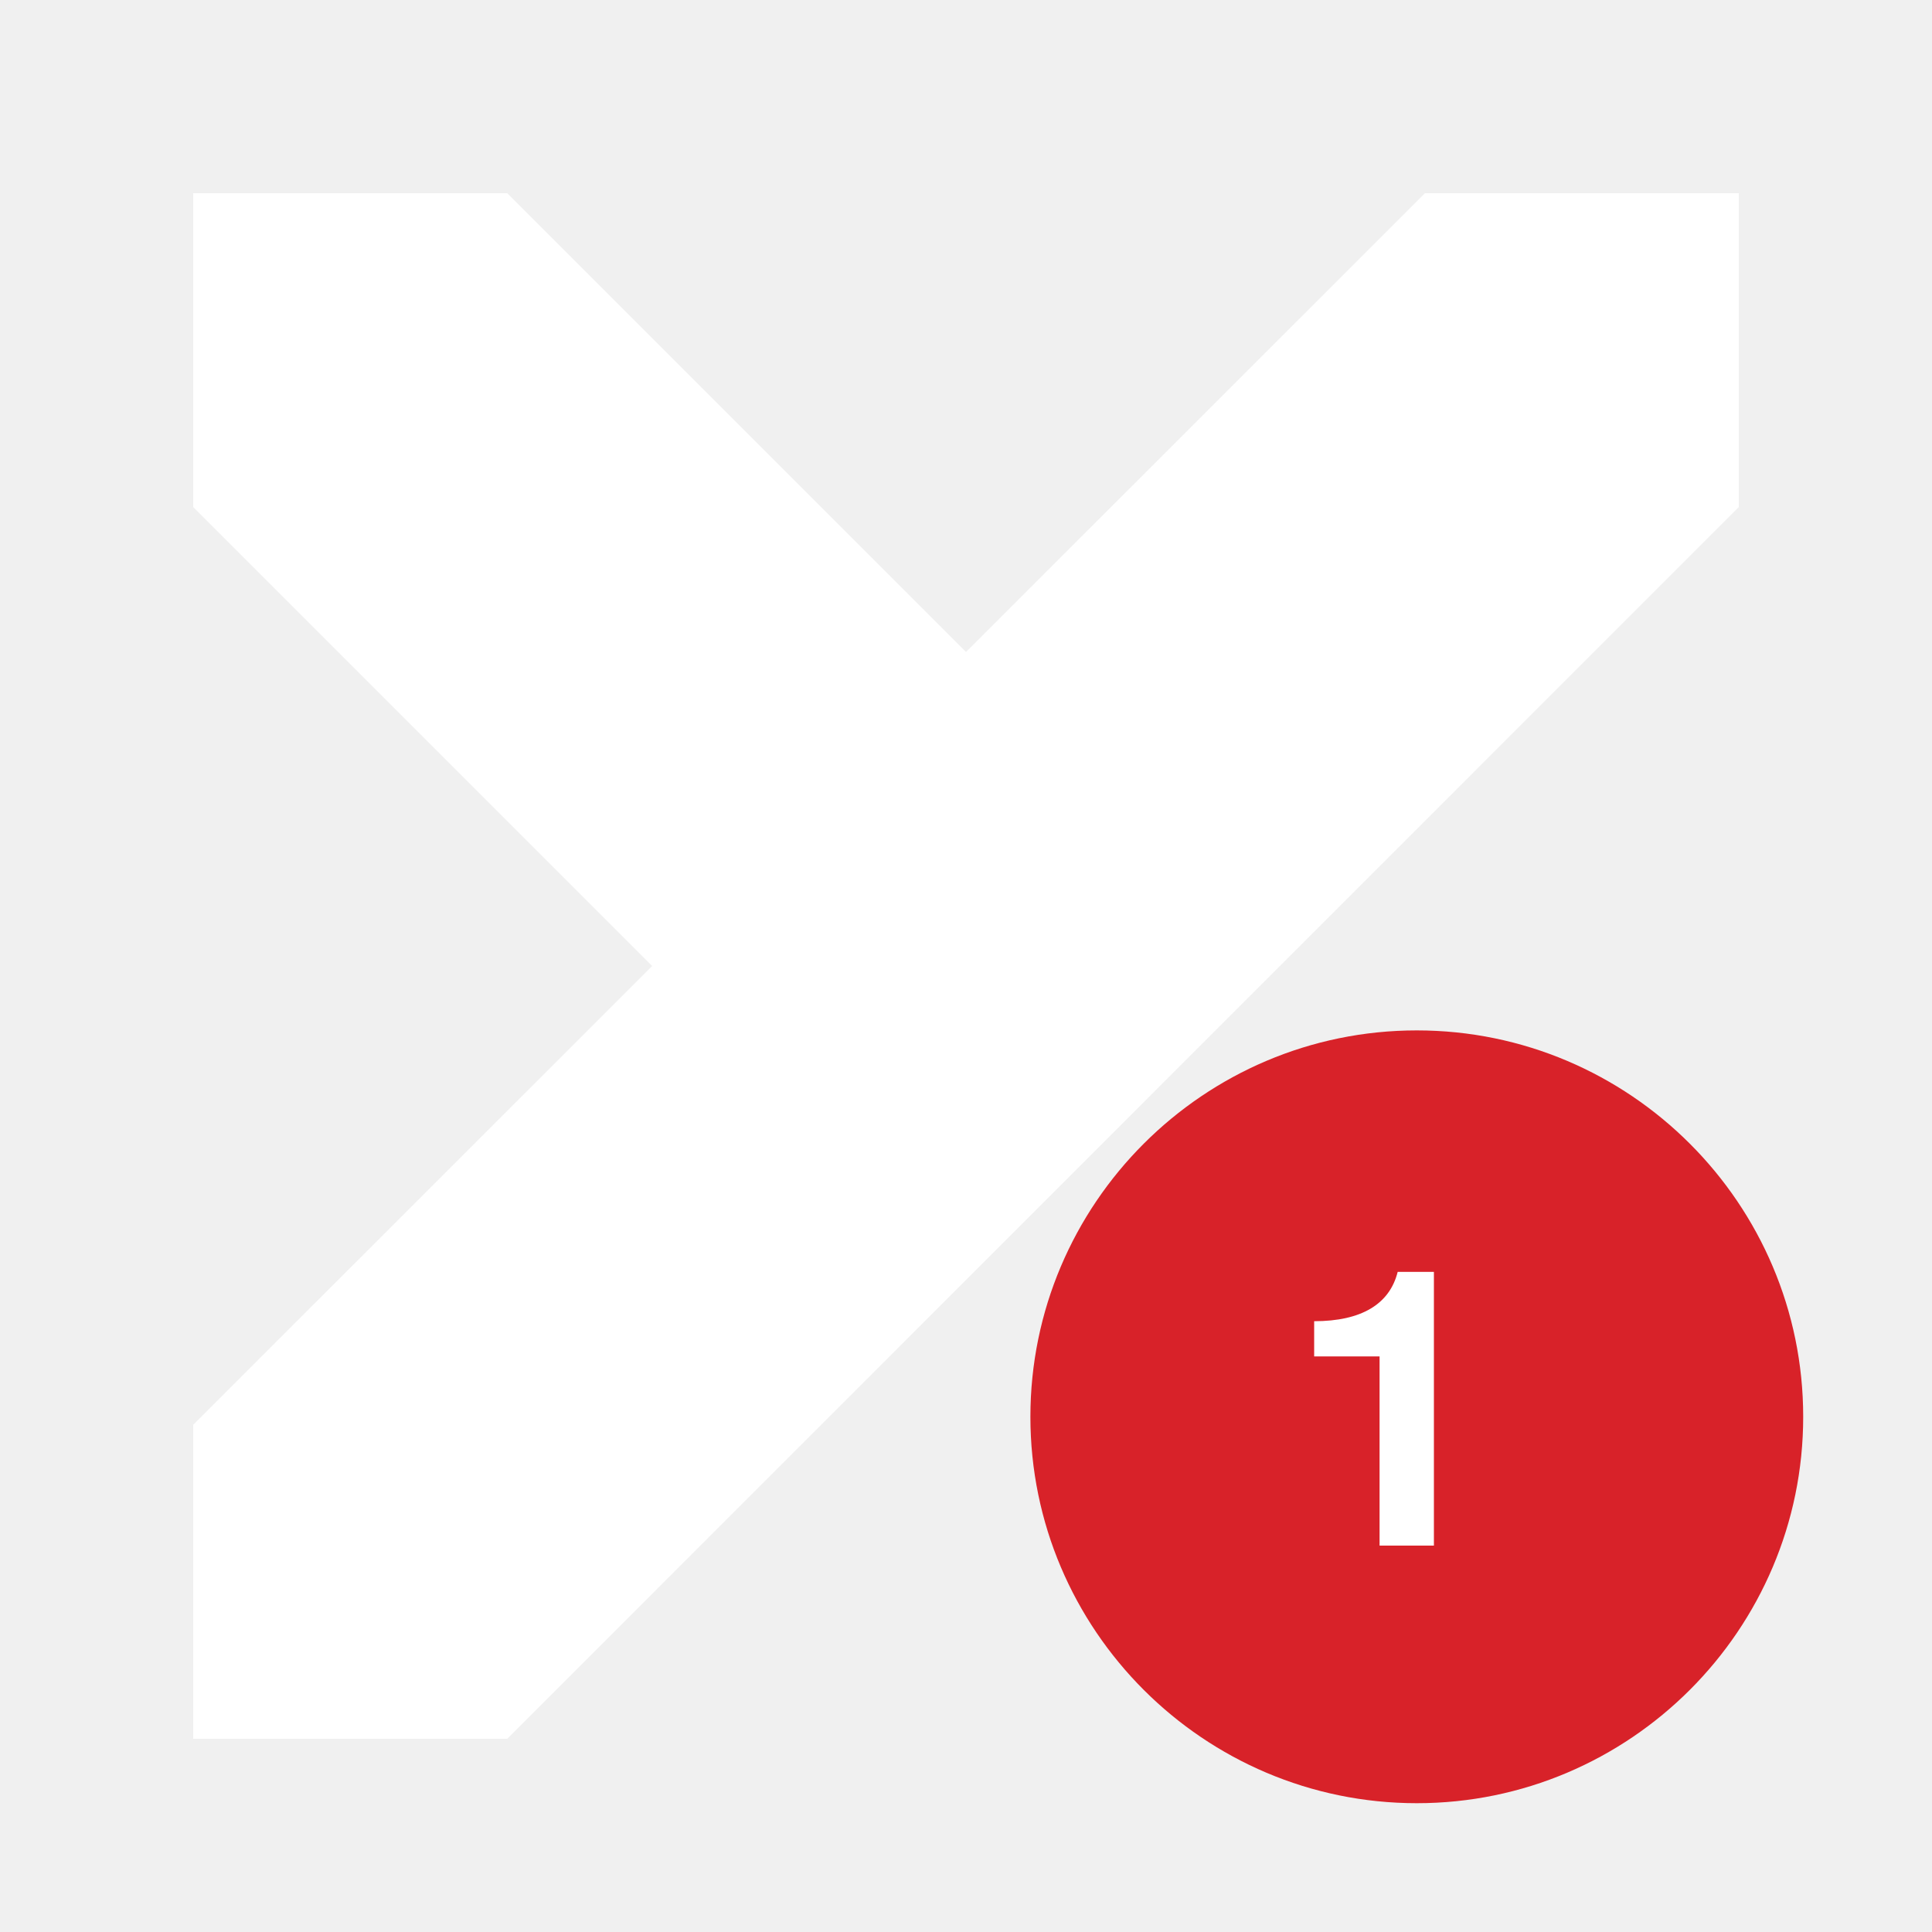
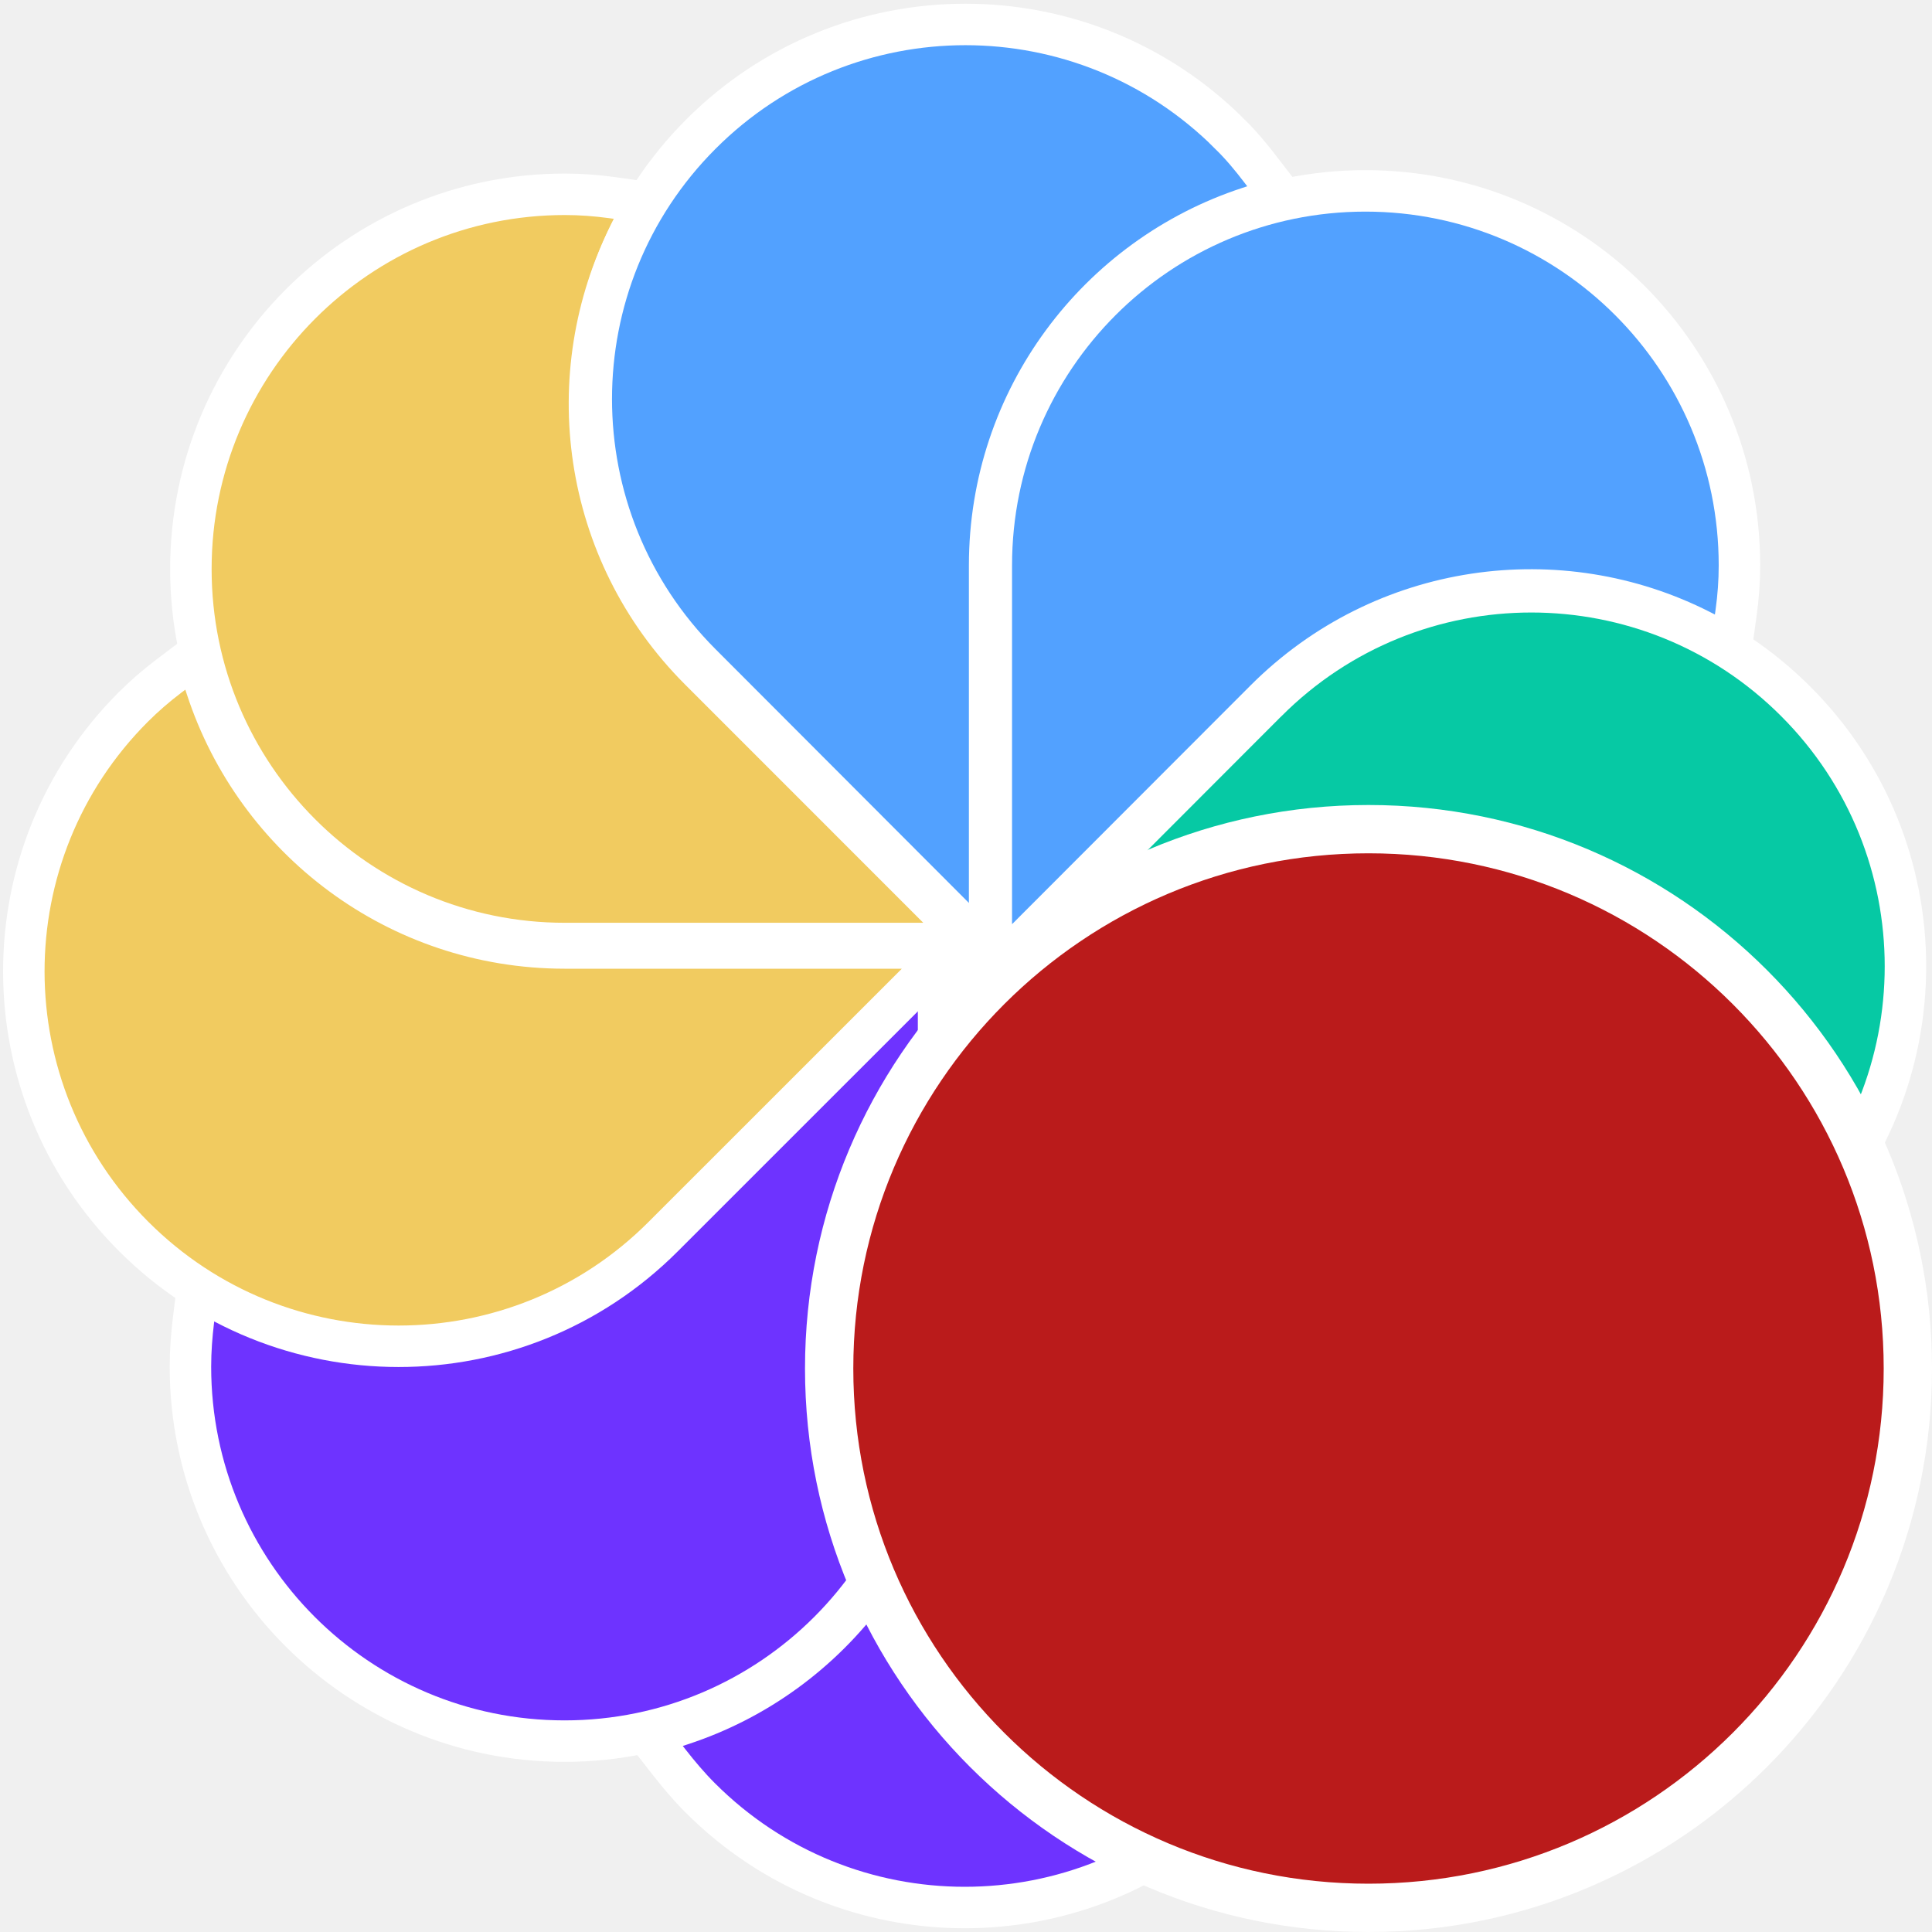
- <svg xmlns="http://www.w3.org/2000/svg" width="30px" height="30px" viewBox="0 0 30 30" version="1.1">
-   <defs />
-   <g id="notification-Win" stroke="none" stroke-width="1" fill="none" fill-rule="evenodd">
-     <g id="NUXEO-X" transform="translate(3, 3)" fill="#FFFFFF" fill-rule="nonzero">
-       <polygon id="Combined-Shape" points="0 4.873 7.127 12 0 19.124 0 24 4.876 24 24 4.873 24 0 19.127 0 12 7.124 4.876 0 0 0" />
-     </g>
-     <g id="notification_state" transform="translate(16, 16)">
-       <path d="M6,12 C2.692,12 0,9.307 0,6 C0,2.692 2.692,0 6,0 C9.307,0 12,2.692 12,6 C12,9.307 9.307,12 6,12 Z" id="Shape" fill="#D82229" fill-rule="nonzero" />
-       <text id="number" font-family="Helvetica-Bold, Helvetica" font-size="6" font-weight="bold" fill="#FFFFFF">
-         <tspan x="4" y="8">1</tspan>
-       </text>
-     </g>
+ <svg xmlns="http://www.w3.org/2000/svg" width="30" height="30" viewBox="0 0 30 30" fill="none">
+   <g clip-path="url(#clip0_86_89)">
+     <path d="M15.114 14.651L14.466 14.003L10.862 10.398L10.862 10.398C9.028 8.561 8.672 5.813 9.785 3.616L10.025 3.142L9.498 3.068C9.261 3.036 9.019 3.017 8.772 3.017C5.563 3.017 2.964 5.625 2.964 8.836C2.964 12.047 5.564 14.651 8.772 14.651H15.114Z" fill="#F1CB60" stroke="white" stroke-width="0.644" />
+     <path d="M15.367 8.779C15.367 6.184 17.054 3.989 19.39 3.224L19.9 3.057L19.573 2.632C19.433 2.449 19.279 2.261 19.098 2.084L19.098 2.083C16.83 -0.188 13.151 -0.188 10.883 2.083C8.614 4.355 8.614 8.037 10.883 10.308L10.893 10.318L14.718 14.149L15.367 14.798V8.779Z" fill="#52A1FF" stroke="white" stroke-width="0.644" />
+     <path d="M16.042 14.479L19.646 10.871C21.48 9.037 24.225 8.679 26.41 9.792L26.886 10.034L26.959 9.506C26.992 9.269 27.01 9.026 27.01 8.779C27.01 5.567 24.41 2.964 21.202 2.964C17.993 2.964 15.393 5.567 15.393 8.779V15.129L16.042 14.479Z" fill="#52A1FF" stroke="white" stroke-width="0.644" />
+     <path d="M27.339 19.593C27.503 19.466 27.663 19.331 27.817 19.184L27.883 19.12L27.885 19.119L27.886 19.117C30.155 16.846 30.155 13.164 27.886 10.893C25.617 8.621 21.939 8.621 19.671 10.893L19.66 10.903L15.835 14.733L15.188 15.381H21.198C23.786 15.381 25.982 17.07 26.746 19.41L26.913 19.921L27.339 19.593Z" fill="#06C9A4" stroke="white" stroke-width="0.644" />
+     <path d="M21.198 27.046C24.407 27.046 27.007 24.439 27.007 21.228C27.007 18.016 24.407 15.412 21.198 15.412H14.857L15.505 16.061L19.109 19.669C20.939 21.502 21.298 24.251 20.186 26.447L19.945 26.922L20.472 26.995C20.709 27.028 20.951 27.046 21.198 27.046Z" fill="#06C9A4" stroke="white" stroke-width="0.644" />
+     <path d="M10.872 27.916C13.141 30.188 16.819 30.188 19.088 27.916C21.356 25.645 21.357 21.963 19.088 19.695L19.078 19.685L15.252 15.854L14.604 15.205V21.224C14.604 23.816 12.917 26.015 10.581 26.779L10.066 26.948L10.4 27.375C10.541 27.555 10.698 27.742 10.872 27.916Z" fill="#6E33FF" stroke="white" stroke-width="0.644" />
+     <path d="M8.766 27.036C11.974 27.036 14.574 24.433 14.574 21.221V15.409V14.868L13.922 15.521L10.481 18.966L10.478 18.969L10.475 18.972L10.327 19.127C8.492 20.963 5.742 21.324 3.553 20.211L3.07 19.966L3.004 20.503C2.976 20.736 2.957 20.974 2.957 21.221C2.957 24.433 5.557 27.036 8.766 27.036Z" fill="#6E33FF" stroke="white" stroke-width="0.644" />
+     <path d="M14.952 14.525C15.241 14.525 15.475 14.738 15.475 15C15.475 15.262 15.241 15.475 14.952 15.475C14.664 15.475 14.43 15.262 14.43 15C14.43 14.738 14.664 14.525 14.952 14.525Z" fill="white" />
+     <path d="M14.78 14.721L13.863 14.72L8.765 14.72L8.765 14.72C6.17 14.718 3.975 13.026 3.209 10.686L3.043 10.18L2.619 10.501C2.428 10.646 2.244 10.804 2.069 10.979C-0.2 13.248 -0.195 16.929 2.076 19.2C4.347 21.471 8.027 21.474 10.295 19.205L14.78 14.721Z" fill="#F1CB60" stroke="white" stroke-width="0.644" />
+     <circle cx="21.25" cy="21.25" r="8.375" fill="#BA1B1B" stroke="white" stroke-width="0.75" />
  </g>
+   <defs>
+     <clipPath id="clip0_86_89">
+       <rect width="30" height="30" fill="white" transform="matrix(1 0 0 -1 0 30)" />
+     </clipPath>
+   </defs>
</svg>
